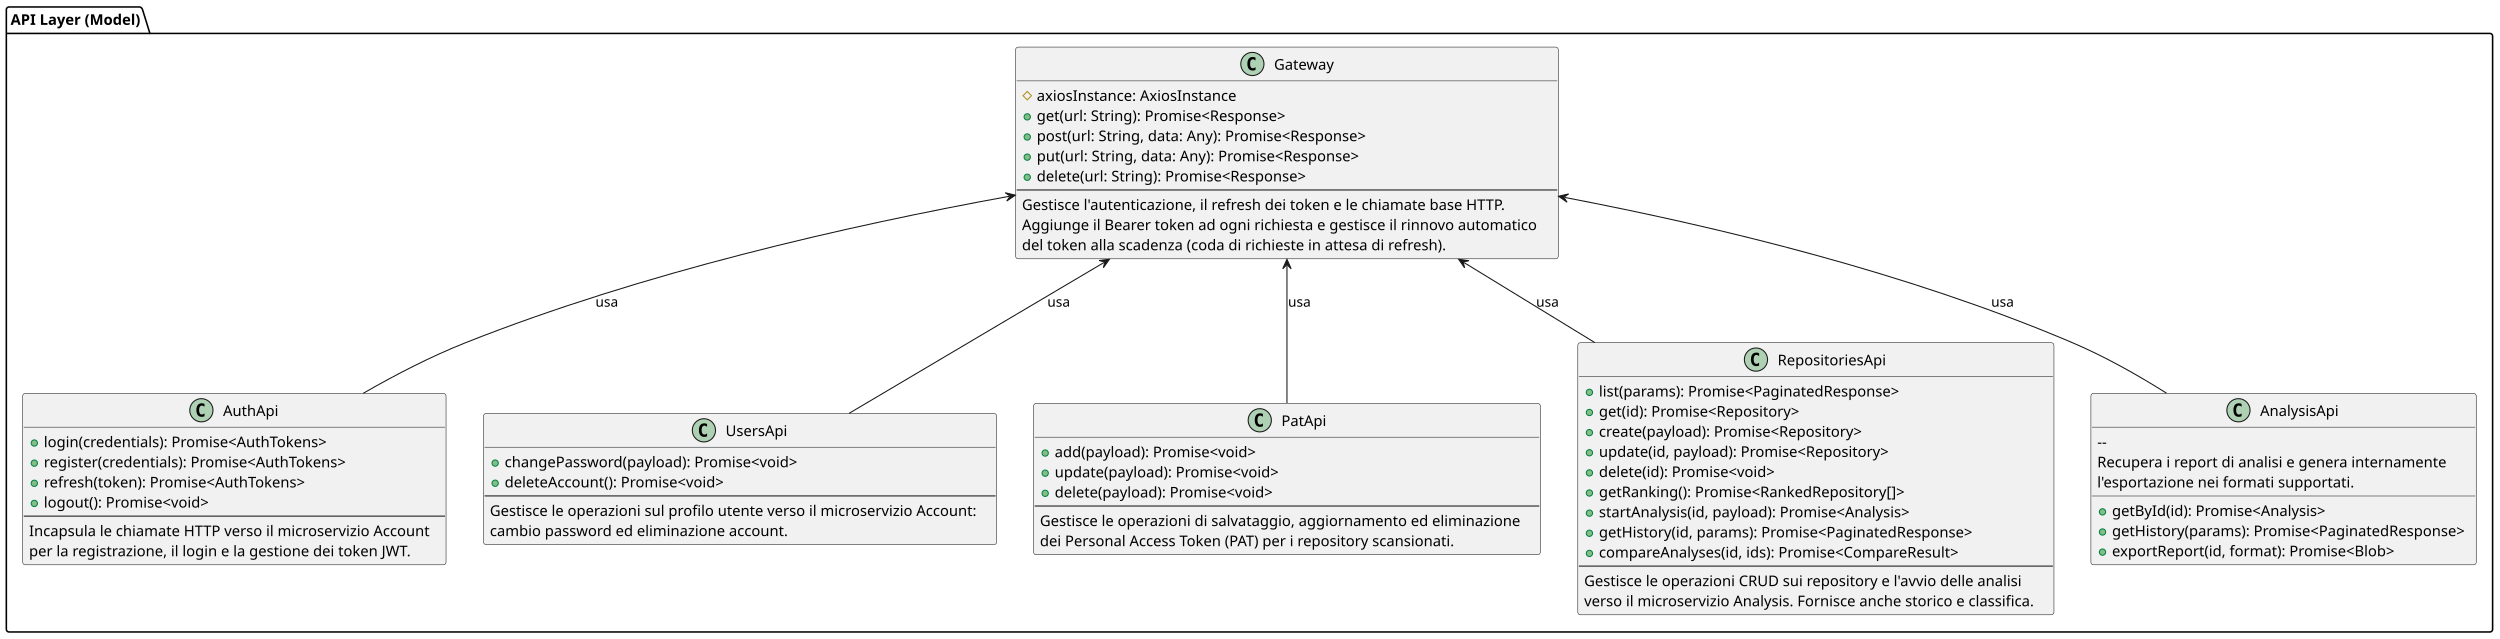
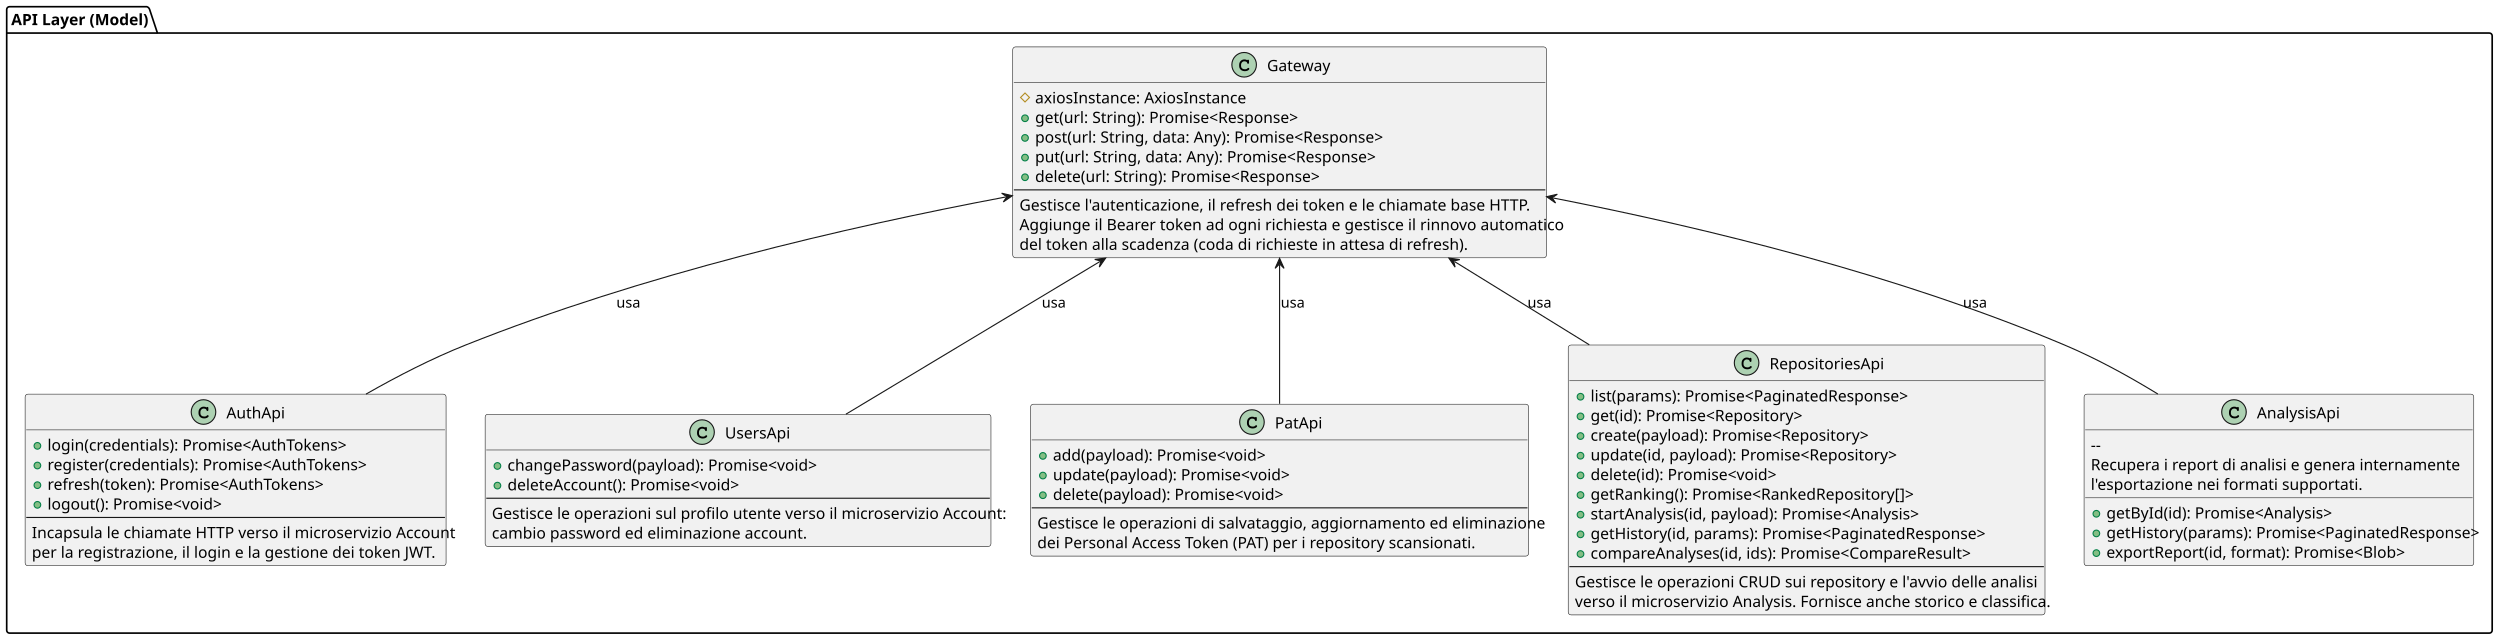
- <svg xmlns="http://www.w3.org/2000/svg" contentStyleType="text/css" height="605px" preserveAspectRatio="none" style="width:2368px;height:605px;background:#FFFFFF;" version="1.1" viewBox="0 0 2368 605" width="2368px" zoomAndPan="magnify">
+ <svg xmlns="http://www.w3.org/2000/svg" contentStyleType="text/css" height="574px" preserveAspectRatio="none" style="width:2239px;height:574px;background:#FFFFFF;" version="1.1" viewBox="0 0 2239 574" width="2239px" zoomAndPan="magnify">
  <defs />
  <g>
    <g id="cluster_API Layer (Model)">
-       <path d="M8.5,6.602 L132.5,6.602 A3.75,3.75 0 0 1 135,9.102 L142,31.67 L2358.5,31.67 A2.5,2.5 0 0 1 2361,34.17 L2361,596.102 A2.5,2.5 0 0 1 2358.5,598.602 L8.5,598.602 A2.5,2.5 0 0 1 6,596.102 L6,9.102 A2.5,2.5 0 0 1 8.5,6.602 " fill="none" style="stroke:#000000;stroke-width:1.5;" />
-       <line style="stroke:#000000;stroke-width:1.5;" x1="6" x2="142" y1="31.67" y2="31.67" />
-       <text fill="#000000" font-family="sans-serif" font-size="14" font-weight="bold" lengthAdjust="spacing" textLength="123" x="10" y="23.568">API Layer (Model)</text>
+       <path d="M8.5,6 L131.5,6 A3.75,3.75 0 0 1 134,8.5 L141,29.609 L2229.5,29.609 A2.5,2.5 0 0 1 2232,32.109 L2232,564.5 A2.5,2.5 0 0 1 2229.5,567 L8.5,567 A2.5,2.5 0 0 1 6,564.5 L6,8.5 A2.5,2.5 0 0 1 8.5,6 " fill="none" style="stroke:#000000;stroke-width:1.5;" />
+       <line style="stroke:#000000;stroke-width:1.5;" x1="6" x2="141" y1="29.609" y2="29.609" />
+       <text fill="#000000" font-family="sans-serif" font-size="14" font-weight="bold" lengthAdjust="spacing" textLength="122" x="10" y="22.533">API Layer (Model)</text>
    </g>
    <g id="elem_Gateway">
-       <rect codeLine="2" fill="#F1F1F1" height="200.543" id="Gateway" rx="2.5" ry="2.5" style="stroke:#181818;stroke-width:0.5;" width="514" x="962" y="44.602" />
-       <ellipse cx="1186.25" cy="60.602" fill="#ADD1B2" rx="11" ry="11" style="stroke:#181818;stroke-width:1.0;" />
-       <path d="M1189.219,66.243 Q1188.641,66.54 1188,66.68 Q1187.359,66.836 1186.656,66.836 Q1184.156,66.836 1182.828,65.196 Q1181.516,63.539 1181.516,60.414 Q1181.516,57.289 1182.828,55.633 Q1184.156,53.977 1186.656,53.977 Q1187.359,53.977 1188,54.133 Q1188.656,54.289 1189.219,54.586 L1189.219,57.305 Q1188.594,56.727 1188,56.461 Q1187.406,56.18 1186.781,56.18 Q1185.438,56.18 1184.75,57.258 Q1184.062,58.321 1184.062,60.414 Q1184.062,62.508 1184.75,63.586 Q1185.438,64.649 1186.781,64.649 Q1187.406,64.649 1188,64.383 Q1188.594,64.102 1189.219,63.524 L1189.219,66.243 Z " fill="#000000" />
-       <text fill="#000000" font-family="sans-serif" font-size="14" lengthAdjust="spacing" textLength="57" x="1206.75" y="66.034">Gateway</text>
-       <line style="stroke:#181818;stroke-width:0.5;" x1="963" x2="1475" y1="76.602" y2="76.602" />
-       <polygon fill="none" points="973,86.636,977,90.636,973,94.636,969,90.636" style="stroke:#B38D22;stroke-width:1.0;" />
-       <text fill="#000000" font-family="sans-serif" font-size="14" lengthAdjust="spacing" textLength="193" x="982" y="95.568">axiosInstance: AxiosInstance</text>
-       <ellipse cx="973" cy="110.704" fill="#84BE84" rx="3" ry="3" style="stroke:#038048;stroke-width:1.0;" />
-       <text fill="#000000" font-family="sans-serif" font-size="14" lengthAdjust="spacing" textLength="241" x="982" y="114.636">get(url: String): Promise&lt;Response&gt;</text>
-       <ellipse cx="973" cy="129.772" fill="#84BE84" rx="3" ry="3" style="stroke:#038048;stroke-width:1.0;" />
-       <text fill="#000000" font-family="sans-serif" font-size="14" lengthAdjust="spacing" textLength="319" x="982" y="133.704">post(url: String, data: Any): Promise&lt;Response&gt;</text>
-       <ellipse cx="973" cy="148.84" fill="#84BE84" rx="3" ry="3" style="stroke:#038048;stroke-width:1.0;" />
-       <text fill="#000000" font-family="sans-serif" font-size="14" lengthAdjust="spacing" textLength="313" x="982" y="152.772">put(url: String, data: Any): Promise&lt;Response&gt;</text>
-       <ellipse cx="973" cy="167.908" fill="#84BE84" rx="3" ry="3" style="stroke:#038048;stroke-width:1.0;" />
-       <text fill="#000000" font-family="sans-serif" font-size="14" lengthAdjust="spacing" textLength="261" x="982" y="171.84">delete(url: String): Promise&lt;Response&gt;</text>
-       <line style="stroke:#181818;stroke-width:1.0;" x1="963" x2="1475" y1="179.942" y2="179.942" />
-       <text fill="#000000" font-family="sans-serif" font-size="14" lengthAdjust="spacing" textLength="473" x="968" y="198.907">Gestisce l'autenticazione, il refresh dei token e le chiamate base HTTP.</text>
-       <text fill="#000000" font-family="sans-serif" font-size="14" lengthAdjust="spacing" textLength="502" x="968" y="217.975">Aggiunge il Bearer token ad ogni richiesta e gestisce il rinnovo automatico</text>
-       <text fill="#000000" font-family="sans-serif" font-size="14" lengthAdjust="spacing" textLength="416" x="968" y="237.043">del token alla scadenza (coda di richieste in attesa di refresh).</text>
+       <rect codeLine="2" fill="#F1F1F1" height="188.875" id="Gateway" rx="2.5" ry="2.5" style="stroke:#181818;stroke-width:0.5;" width="478" x="907" y="42" />
+       <ellipse cx="1114.25" cy="58" fill="#ADD1B2" rx="11" ry="11" style="stroke:#181818;stroke-width:1.0;" />
+       <path d="M1117.016,53.875 Q1117.172,53.656 1117.359,53.547 Q1117.547,53.438 1117.766,53.438 Q1118.141,53.438 1118.375,53.703 Q1118.609,53.953 1118.609,54.562 L1118.609,56.016 Q1118.609,56.625 1118.375,56.891 Q1118.141,57.156 1117.766,57.156 Q1117.422,57.156 1117.219,56.953 Q1117.016,56.766 1116.906,56.25 Q1116.859,55.891 1116.672,55.703 Q1116.344,55.328 1115.734,55.109 Q1115.125,54.891 1114.5,54.891 Q1113.734,54.891 1113.094,55.219 Q1112.469,55.547 1111.969,56.297 Q1111.484,57.047 1111.484,58.078 L1111.484,59.172 Q1111.484,60.406 1112.375,61.234 Q1113.266,62.047 1114.859,62.047 Q1115.797,62.047 1116.453,61.797 Q1116.844,61.641 1117.266,61.203 Q1117.531,60.938 1117.672,60.859 Q1117.828,60.781 1118.031,60.781 Q1118.359,60.781 1118.609,61.047 Q1118.875,61.297 1118.875,61.641 Q1118.875,61.984 1118.531,62.391 Q1118.031,62.969 1117.234,63.297 Q1116.156,63.75 1114.859,63.75 Q1113.344,63.75 1112.141,63.125 Q1111.156,62.625 1110.469,61.562 Q1109.781,60.484 1109.781,59.203 L1109.781,58.047 Q1109.781,56.719 1110.391,55.578 Q1111.016,54.422 1112.109,53.812 Q1113.203,53.188 1114.438,53.188 Q1115.172,53.188 1115.812,53.359 Q1116.469,53.516 1117.016,53.875 Z " fill="#000000" />
+       <text fill="#000000" font-family="sans-serif" font-size="14" lengthAdjust="spacing" textLength="55" x="1134.75" y="63.728">Gateway</text>
+       <line style="stroke:#181818;stroke-width:0.5;" x1="908" x2="1384" y1="74" y2="74" />
+       <polygon fill="none" points="918,83.305,922,87.305,918,91.305,914,87.305" style="stroke:#B38D22;stroke-width:1.0;" />
+       <text fill="#000000" font-family="sans-serif" font-size="14" lengthAdjust="spacing" textLength="179" x="927" y="92.533">axiosInstance: AxiosInstance</text>
+       <ellipse cx="918" cy="105.914" fill="#84BE84" rx="3" ry="3" style="stroke:#038048;stroke-width:1.0;" />
+       <text fill="#000000" font-family="sans-serif" font-size="14" lengthAdjust="spacing" textLength="230" x="927" y="110.143">get(url: String): Promise&lt;Response&gt;</text>
+       <ellipse cx="918" cy="123.523" fill="#84BE84" rx="3" ry="3" style="stroke:#038048;stroke-width:1.0;" />
+       <text fill="#000000" font-family="sans-serif" font-size="14" lengthAdjust="spacing" textLength="305" x="927" y="127.752">post(url: String, data: Any): Promise&lt;Response&gt;</text>
+       <ellipse cx="918" cy="141.133" fill="#84BE84" rx="3" ry="3" style="stroke:#038048;stroke-width:1.0;" />
+       <text fill="#000000" font-family="sans-serif" font-size="14" lengthAdjust="spacing" textLength="298" x="927" y="145.361">put(url: String, data: Any): Promise&lt;Response&gt;</text>
+       <ellipse cx="918" cy="158.742" fill="#84BE84" rx="3" ry="3" style="stroke:#038048;stroke-width:1.0;" />
+       <text fill="#000000" font-family="sans-serif" font-size="14" lengthAdjust="spacing" textLength="249" x="927" y="162.971">delete(url: String): Promise&lt;Response&gt;</text>
+       <line style="stroke:#181818;stroke-width:1.0;" x1="908" x2="1384" y1="170.047" y2="170.047" />
+       <text fill="#000000" font-family="sans-serif" font-size="14" lengthAdjust="spacing" textLength="448" x="913" y="188.58">Gestisce l'autenticazione, il refresh dei token e le chiamate base HTTP.</text>
+       <text fill="#000000" font-family="sans-serif" font-size="14" lengthAdjust="spacing" textLength="466" x="913" y="206.19">Aggiunge il Bearer token ad ogni richiesta e gestisce il rinnovo automatico</text>
+       <text fill="#000000" font-family="sans-serif" font-size="14" lengthAdjust="spacing" textLength="391" x="913" y="223.799">del token alla scadenza (coda di richieste in attesa di refresh).</text>
    </g>
    <g id="elem_AuthApi">
-       <rect codeLine="12" fill="#F1F1F1" height="162.407" id="AuthApi" rx="2.5" ry="2.5" style="stroke:#181818;stroke-width:0.5;" width="401" x="21.5" y="372.602" />
-       <ellipse cx="190.75" cy="388.602" fill="#ADD1B2" rx="11" ry="11" style="stroke:#181818;stroke-width:1.0;" />
-       <path d="M193.719,394.243 Q193.141,394.539 192.5,394.68 Q191.859,394.836 191.156,394.836 Q188.656,394.836 187.328,393.196 Q186.016,391.539 186.016,388.414 Q186.016,385.289 187.328,383.633 Q188.656,381.977 191.156,381.977 Q191.859,381.977 192.5,382.133 Q193.156,382.289 193.719,382.586 L193.719,385.305 Q193.094,384.727 192.5,384.461 Q191.906,384.18 191.281,384.18 Q189.938,384.18 189.25,385.258 Q188.562,386.321 188.562,388.414 Q188.562,390.508 189.25,391.586 Q189.938,392.649 191.281,392.649 Q191.906,392.649 192.5,392.383 Q193.094,392.102 193.719,391.524 L193.719,394.243 Z " fill="#000000" />
-       <text fill="#000000" font-family="sans-serif" font-size="14" lengthAdjust="spacing" textLength="54" x="211.25" y="394.034">AuthApi</text>
-       <line style="stroke:#181818;stroke-width:0.5;" x1="22.5" x2="421.5" y1="404.602" y2="404.602" />
-       <ellipse cx="32.5" cy="419.636" fill="#84BE84" rx="3" ry="3" style="stroke:#038048;stroke-width:1.0;" />
-       <text fill="#000000" font-family="sans-serif" font-size="14" lengthAdjust="spacing" textLength="274" x="41.5" y="423.568">login(credentials): Promise&lt;AuthTokens&gt;</text>
-       <ellipse cx="32.5" cy="438.704" fill="#84BE84" rx="3" ry="3" style="stroke:#038048;stroke-width:1.0;" />
-       <text fill="#000000" font-family="sans-serif" font-size="14" lengthAdjust="spacing" textLength="293" x="41.5" y="442.636">register(credentials): Promise&lt;AuthTokens&gt;</text>
-       <ellipse cx="32.5" cy="457.772" fill="#84BE84" rx="3" ry="3" style="stroke:#038048;stroke-width:1.0;" />
-       <text fill="#000000" font-family="sans-serif" font-size="14" lengthAdjust="spacing" textLength="251" x="41.5" y="461.704">refresh(token): Promise&lt;AuthTokens&gt;</text>
-       <ellipse cx="32.5" cy="476.84" fill="#84BE84" rx="3" ry="3" style="stroke:#038048;stroke-width:1.0;" />
-       <text fill="#000000" font-family="sans-serif" font-size="14" lengthAdjust="spacing" textLength="157" x="41.5" y="480.772">logout(): Promise&lt;void&gt;</text>
-       <line style="stroke:#181818;stroke-width:1.0;" x1="22.5" x2="421.5" y1="488.874" y2="488.874" />
-       <text fill="#000000" font-family="sans-serif" font-size="14" lengthAdjust="spacing" textLength="389" x="27.5" y="507.84">Incapsula le chiamate HTTP verso il microservizio Account</text>
-       <text fill="#000000" font-family="sans-serif" font-size="14" lengthAdjust="spacing" textLength="375" x="27.5" y="526.908">per la registrazione, il login e la gestione dei token JWT.</text>
+       <rect codeLine="12" fill="#F1F1F1" height="153.656" id="AuthApi" rx="2.5" ry="2.5" style="stroke:#181818;stroke-width:0.5;" width="377" x="22.5" y="353" />
+       <ellipse cx="182.25" cy="369" fill="#ADD1B2" rx="11" ry="11" style="stroke:#181818;stroke-width:1.0;" />
+       <path d="M185.016,364.875 Q185.172,364.656 185.359,364.547 Q185.547,364.438 185.766,364.438 Q186.141,364.438 186.375,364.703 Q186.609,364.953 186.609,365.562 L186.609,367.016 Q186.609,367.625 186.375,367.891 Q186.141,368.156 185.766,368.156 Q185.422,368.156 185.219,367.953 Q185.016,367.766 184.906,367.25 Q184.859,366.891 184.672,366.703 Q184.344,366.328 183.734,366.109 Q183.125,365.891 182.5,365.891 Q181.734,365.891 181.094,366.219 Q180.469,366.547 179.969,367.297 Q179.484,368.047 179.484,369.078 L179.484,370.172 Q179.484,371.406 180.375,372.234 Q181.266,373.047 182.859,373.047 Q183.797,373.047 184.453,372.797 Q184.844,372.641 185.266,372.203 Q185.531,371.938 185.672,371.859 Q185.828,371.781 186.031,371.781 Q186.359,371.781 186.609,372.047 Q186.875,372.297 186.875,372.641 Q186.875,372.984 186.531,373.391 Q186.031,373.969 185.234,374.297 Q184.156,374.75 182.859,374.75 Q181.344,374.75 180.141,374.125 Q179.156,373.625 178.469,372.562 Q177.781,371.484 177.781,370.203 L177.781,369.047 Q177.781,367.719 178.391,366.578 Q179.016,365.422 180.109,364.812 Q181.203,364.188 182.438,364.188 Q183.172,364.188 183.812,364.359 Q184.469,364.516 185.016,364.875 Z " fill="#000000" />
+       <text fill="#000000" font-family="sans-serif" font-size="14" lengthAdjust="spacing" textLength="49" x="202.75" y="374.728">AuthApi</text>
+       <line style="stroke:#181818;stroke-width:0.5;" x1="23.5" x2="398.5" y1="385" y2="385" />
+       <ellipse cx="33.5" cy="399.305" fill="#84BE84" rx="3" ry="3" style="stroke:#038048;stroke-width:1.0;" />
+       <text fill="#000000" font-family="sans-serif" font-size="14" lengthAdjust="spacing" textLength="260" x="42.5" y="403.533">login(credentials): Promise&lt;AuthTokens&gt;</text>
+       <ellipse cx="33.5" cy="416.914" fill="#84BE84" rx="3" ry="3" style="stroke:#038048;stroke-width:1.0;" />
+       <text fill="#000000" font-family="sans-serif" font-size="14" lengthAdjust="spacing" textLength="278" x="42.5" y="421.143">register(credentials): Promise&lt;AuthTokens&gt;</text>
+       <ellipse cx="33.5" cy="434.523" fill="#84BE84" rx="3" ry="3" style="stroke:#038048;stroke-width:1.0;" />
+       <text fill="#000000" font-family="sans-serif" font-size="14" lengthAdjust="spacing" textLength="241" x="42.5" y="438.752">refresh(token): Promise&lt;AuthTokens&gt;</text>
+       <ellipse cx="33.5" cy="452.133" fill="#84BE84" rx="3" ry="3" style="stroke:#038048;stroke-width:1.0;" />
+       <text fill="#000000" font-family="sans-serif" font-size="14" lengthAdjust="spacing" textLength="150" x="42.5" y="456.361">logout(): Promise&lt;void&gt;</text>
+       <line style="stroke:#181818;stroke-width:1.0;" x1="23.5" x2="398.5" y1="463.438" y2="463.438" />
+       <text fill="#000000" font-family="sans-serif" font-size="14" lengthAdjust="spacing" textLength="365" x="28.5" y="481.971">Incapsula le chiamate HTTP verso il microservizio Account</text>
+       <text fill="#000000" font-family="sans-serif" font-size="14" lengthAdjust="spacing" textLength="352" x="28.5" y="499.58">per la registrazione, il login e la gestione dei token JWT.</text>
    </g>
    <g id="elem_UsersApi">
-       <rect codeLine="21" fill="#F1F1F1" height="124.272" id="UsersApi" rx="2.5" ry="2.5" style="stroke:#181818;stroke-width:0.5;" width="486" x="458" y="391.602" />
-       <ellipse cx="666.75" cy="407.602" fill="#ADD1B2" rx="11" ry="11" style="stroke:#181818;stroke-width:1.0;" />
-       <path d="M669.719,413.243 Q669.141,413.539 668.5,413.68 Q667.859,413.836 667.156,413.836 Q664.656,413.836 663.328,412.196 Q662.016,410.539 662.016,407.414 Q662.016,404.289 663.328,402.633 Q664.656,400.977 667.156,400.977 Q667.859,400.977 668.5,401.133 Q669.156,401.289 669.719,401.586 L669.719,404.305 Q669.094,403.727 668.5,403.461 Q667.906,403.18 667.281,403.18 Q665.938,403.18 665.25,404.258 Q664.562,405.321 664.562,407.414 Q664.562,409.508 665.25,410.586 Q665.938,411.649 667.281,411.649 Q667.906,411.649 668.5,411.383 Q669.094,411.102 669.719,410.524 L669.719,413.243 Z " fill="#000000" />
-       <text fill="#000000" font-family="sans-serif" font-size="14" lengthAdjust="spacing" textLength="60" x="687.25" y="413.034">UsersApi</text>
-       <line style="stroke:#181818;stroke-width:0.5;" x1="459" x2="943" y1="423.602" y2="423.602" />
-       <ellipse cx="469" cy="438.636" fill="#84BE84" rx="3" ry="3" style="stroke:#038048;stroke-width:1.0;" />
-       <text fill="#000000" font-family="sans-serif" font-size="14" lengthAdjust="spacing" textLength="281" x="478" y="442.568">changePassword(payload): Promise&lt;void&gt;</text>
-       <ellipse cx="469" cy="457.704" fill="#84BE84" rx="3" ry="3" style="stroke:#038048;stroke-width:1.0;" />
-       <text fill="#000000" font-family="sans-serif" font-size="14" lengthAdjust="spacing" textLength="210" x="478" y="461.636">deleteAccount(): Promise&lt;void&gt;</text>
-       <line style="stroke:#181818;stroke-width:1.0;" x1="459" x2="943" y1="469.738" y2="469.738" />
-       <text fill="#000000" font-family="sans-serif" font-size="14" lengthAdjust="spacing" textLength="474" x="464" y="488.704">Gestisce le operazioni sul profilo utente verso il microservizio Account:</text>
-       <text fill="#000000" font-family="sans-serif" font-size="14" lengthAdjust="spacing" textLength="290" x="464" y="507.772">cambio password ed eliminazione account.</text>
+       <rect codeLine="21" fill="#F1F1F1" height="118.438" id="UsersApi" rx="2.5" ry="2.5" style="stroke:#181818;stroke-width:0.5;" width="453" x="434.5" y="371" />
+       <ellipse cx="628.75" cy="387" fill="#ADD1B2" rx="11" ry="11" style="stroke:#181818;stroke-width:1.0;" />
+       <path d="M631.516,382.875 Q631.672,382.656 631.859,382.547 Q632.047,382.438 632.266,382.438 Q632.641,382.438 632.875,382.703 Q633.109,382.953 633.109,383.562 L633.109,385.016 Q633.109,385.625 632.875,385.891 Q632.641,386.156 632.266,386.156 Q631.922,386.156 631.719,385.953 Q631.516,385.766 631.406,385.25 Q631.359,384.891 631.172,384.703 Q630.844,384.328 630.234,384.109 Q629.625,383.891 629,383.891 Q628.234,383.891 627.594,384.219 Q626.969,384.547 626.469,385.297 Q625.984,386.047 625.984,387.078 L625.984,388.172 Q625.984,389.406 626.875,390.234 Q627.766,391.047 629.359,391.047 Q630.297,391.047 630.953,390.797 Q631.344,390.641 631.766,390.203 Q632.031,389.938 632.172,389.859 Q632.328,389.781 632.531,389.781 Q632.859,389.781 633.109,390.047 Q633.375,390.297 633.375,390.641 Q633.375,390.984 633.031,391.391 Q632.531,391.969 631.734,392.297 Q630.656,392.75 629.359,392.75 Q627.844,392.75 626.641,392.125 Q625.656,391.625 624.969,390.562 Q624.281,389.484 624.281,388.203 L624.281,387.047 Q624.281,385.719 624.891,384.578 Q625.516,383.422 626.609,382.812 Q627.703,382.188 628.938,382.188 Q629.672,382.188 630.312,382.359 Q630.969,382.516 631.516,382.875 Z " fill="#000000" />
+       <text fill="#000000" font-family="sans-serif" font-size="14" lengthAdjust="spacing" textLength="56" x="649.25" y="392.728">UsersApi</text>
+       <line style="stroke:#181818;stroke-width:0.5;" x1="435.5" x2="886.5" y1="403" y2="403" />
+       <ellipse cx="445.5" cy="417.305" fill="#84BE84" rx="3" ry="3" style="stroke:#038048;stroke-width:1.0;" />
+       <text fill="#000000" font-family="sans-serif" font-size="14" lengthAdjust="spacing" textLength="269" x="454.5" y="421.533">changePassword(payload): Promise&lt;void&gt;</text>
+       <ellipse cx="445.5" cy="434.914" fill="#84BE84" rx="3" ry="3" style="stroke:#038048;stroke-width:1.0;" />
+       <text fill="#000000" font-family="sans-serif" font-size="14" lengthAdjust="spacing" textLength="201" x="454.5" y="439.143">deleteAccount(): Promise&lt;void&gt;</text>
+       <line style="stroke:#181818;stroke-width:1.0;" x1="435.5" x2="886.5" y1="446.219" y2="446.219" />
+       <text fill="#000000" font-family="sans-serif" font-size="14" lengthAdjust="spacing" textLength="441" x="440.5" y="464.752">Gestisce le operazioni sul profilo utente verso il microservizio Account:</text>
+       <text fill="#000000" font-family="sans-serif" font-size="14" lengthAdjust="spacing" textLength="268" x="440.5" y="482.361">cambio password ed eliminazione account.</text>
    </g>
    <g id="elem_PatApi">
-       <rect codeLine="28" fill="#F1F1F1" height="143.34" id="PatApi" rx="2.5" ry="2.5" style="stroke:#181818;stroke-width:0.5;" width="480" x="979" y="382.102" />
-       <ellipse cx="1193.25" cy="398.102" fill="#ADD1B2" rx="11" ry="11" style="stroke:#181818;stroke-width:1.0;" />
-       <path d="M1196.219,403.743 Q1195.641,404.039 1195,404.18 Q1194.359,404.336 1193.656,404.336 Q1191.156,404.336 1189.828,402.696 Q1188.516,401.039 1188.516,397.914 Q1188.516,394.789 1189.828,393.133 Q1191.156,391.477 1193.656,391.477 Q1194.359,391.477 1195,391.633 Q1195.656,391.789 1196.219,392.086 L1196.219,394.805 Q1195.594,394.227 1195,393.961 Q1194.406,393.68 1193.781,393.68 Q1192.438,393.68 1191.75,394.758 Q1191.062,395.821 1191.062,397.914 Q1191.062,400.008 1191.75,401.086 Q1192.438,402.149 1193.781,402.149 Q1194.406,402.149 1195,401.883 Q1195.594,401.602 1196.219,401.024 L1196.219,403.743 Z " fill="#000000" />
-       <text fill="#000000" font-family="sans-serif" font-size="14" lengthAdjust="spacing" textLength="43" x="1213.75" y="403.534">PatApi</text>
-       <line style="stroke:#181818;stroke-width:0.5;" x1="980" x2="1458" y1="414.102" y2="414.102" />
-       <ellipse cx="990" cy="429.136" fill="#84BE84" rx="3" ry="3" style="stroke:#038048;stroke-width:1.0;" />
-       <text fill="#000000" font-family="sans-serif" font-size="14" lengthAdjust="spacing" textLength="193" x="999" y="433.068">add(payload): Promise&lt;void&gt;</text>
-       <ellipse cx="990" cy="448.204" fill="#84BE84" rx="3" ry="3" style="stroke:#038048;stroke-width:1.0;" />
-       <text fill="#000000" font-family="sans-serif" font-size="14" lengthAdjust="spacing" textLength="215" x="999" y="452.136">update(payload): Promise&lt;void&gt;</text>
-       <ellipse cx="990" cy="467.272" fill="#84BE84" rx="3" ry="3" style="stroke:#038048;stroke-width:1.0;" />
-       <text fill="#000000" font-family="sans-serif" font-size="14" lengthAdjust="spacing" textLength="209" x="999" y="471.204">delete(payload): Promise&lt;void&gt;</text>
-       <line style="stroke:#181818;stroke-width:1.0;" x1="980" x2="1458" y1="479.306" y2="479.306" />
-       <text fill="#000000" font-family="sans-serif" font-size="14" lengthAdjust="spacing" textLength="468" x="985" y="498.272">Gestisce le operazioni di salvataggio, aggiornamento ed eliminazione</text>
-       <text fill="#000000" font-family="sans-serif" font-size="14" lengthAdjust="spacing" textLength="404" x="985" y="517.34">dei Personal Access Token (PAT) per i repository scansionati.</text>
+       <rect codeLine="28" fill="#F1F1F1" height="136.047" id="PatApi" rx="2.5" ry="2.5" style="stroke:#181818;stroke-width:0.5;" width="446" x="923" y="362" />
+       <ellipse cx="1121.25" cy="378" fill="#ADD1B2" rx="11" ry="11" style="stroke:#181818;stroke-width:1.0;" />
+       <path d="M1124.016,373.875 Q1124.172,373.656 1124.359,373.547 Q1124.547,373.438 1124.766,373.438 Q1125.141,373.438 1125.375,373.703 Q1125.609,373.953 1125.609,374.562 L1125.609,376.016 Q1125.609,376.625 1125.375,376.891 Q1125.141,377.156 1124.766,377.156 Q1124.422,377.156 1124.219,376.953 Q1124.016,376.766 1123.906,376.25 Q1123.859,375.891 1123.672,375.703 Q1123.344,375.328 1122.734,375.109 Q1122.125,374.891 1121.5,374.891 Q1120.734,374.891 1120.094,375.219 Q1119.469,375.547 1118.969,376.297 Q1118.484,377.047 1118.484,378.078 L1118.484,379.172 Q1118.484,380.406 1119.375,381.234 Q1120.266,382.047 1121.859,382.047 Q1122.797,382.047 1123.453,381.797 Q1123.844,381.641 1124.266,381.203 Q1124.531,380.938 1124.672,380.859 Q1124.828,380.781 1125.031,380.781 Q1125.359,380.781 1125.609,381.047 Q1125.875,381.297 1125.875,381.641 Q1125.875,381.984 1125.531,382.391 Q1125.031,382.969 1124.234,383.297 Q1123.156,383.75 1121.859,383.75 Q1120.344,383.75 1119.141,383.125 Q1118.156,382.625 1117.469,381.562 Q1116.781,380.484 1116.781,379.203 L1116.781,378.047 Q1116.781,376.719 1117.391,375.578 Q1118.016,374.422 1119.109,373.812 Q1120.203,373.188 1121.438,373.188 Q1122.172,373.188 1122.812,373.359 Q1123.469,373.516 1124.016,373.875 Z " fill="#000000" />
+       <text fill="#000000" font-family="sans-serif" font-size="14" lengthAdjust="spacing" textLength="41" x="1141.75" y="383.728">PatApi</text>
+       <line style="stroke:#181818;stroke-width:0.5;" x1="924" x2="1368" y1="394" y2="394" />
+       <ellipse cx="934" cy="408.305" fill="#84BE84" rx="3" ry="3" style="stroke:#038048;stroke-width:1.0;" />
+       <text fill="#000000" font-family="sans-serif" font-size="14" lengthAdjust="spacing" textLength="185" x="943" y="412.533">add(payload): Promise&lt;void&gt;</text>
+       <ellipse cx="934" cy="425.914" fill="#84BE84" rx="3" ry="3" style="stroke:#038048;stroke-width:1.0;" />
+       <text fill="#000000" font-family="sans-serif" font-size="14" lengthAdjust="spacing" textLength="205" x="943" y="430.143">update(payload): Promise&lt;void&gt;</text>
+       <ellipse cx="934" cy="443.523" fill="#84BE84" rx="3" ry="3" style="stroke:#038048;stroke-width:1.0;" />
+       <text fill="#000000" font-family="sans-serif" font-size="14" lengthAdjust="spacing" textLength="200" x="943" y="447.752">delete(payload): Promise&lt;void&gt;</text>
+       <line style="stroke:#181818;stroke-width:1.0;" x1="924" x2="1368" y1="454.828" y2="454.828" />
+       <text fill="#000000" font-family="sans-serif" font-size="14" lengthAdjust="spacing" textLength="434" x="929" y="473.361">Gestisce le operazioni di salvataggio, aggiornamento ed eliminazione</text>
+       <text fill="#000000" font-family="sans-serif" font-size="14" lengthAdjust="spacing" textLength="391" x="929" y="490.971">dei Personal Access Token (PAT) per i repository scansionati.</text>
    </g>
    <g id="elem_RepositoriesApi">
-       <rect codeLine="36" fill="#F1F1F1" height="257.747" id="RepositoriesApi" rx="2.5" ry="2.5" style="stroke:#181818;stroke-width:0.5;" width="451" x="1494.5" y="324.602" />
-       <ellipse cx="1663.25" cy="340.602" fill="#ADD1B2" rx="11" ry="11" style="stroke:#181818;stroke-width:1.0;" />
-       <path d="M1666.219,346.243 Q1665.641,346.539 1665,346.68 Q1664.359,346.836 1663.656,346.836 Q1661.156,346.836 1659.828,345.196 Q1658.516,343.539 1658.516,340.414 Q1658.516,337.289 1659.828,335.633 Q1661.156,333.977 1663.656,333.977 Q1664.359,333.977 1665,334.133 Q1665.656,334.289 1666.219,334.586 L1666.219,337.305 Q1665.594,336.727 1665,336.461 Q1664.406,336.18 1663.781,336.18 Q1662.438,336.18 1661.75,337.258 Q1661.062,338.321 1661.062,340.414 Q1661.062,342.508 1661.75,343.586 Q1662.438,344.649 1663.781,344.649 Q1664.406,344.649 1665,344.383 Q1665.594,344.102 1666.219,343.524 L1666.219,346.243 Z " fill="#000000" />
-       <text fill="#000000" font-family="sans-serif" font-size="14" lengthAdjust="spacing" textLength="105" x="1683.75" y="346.034">RepositoriesApi</text>
-       <line style="stroke:#181818;stroke-width:0.5;" x1="1495.5" x2="1944.5" y1="356.602" y2="356.602" />
-       <ellipse cx="1505.5" cy="371.636" fill="#84BE84" rx="3" ry="3" style="stroke:#038048;stroke-width:1.0;" />
-       <text fill="#000000" font-family="sans-serif" font-size="14" lengthAdjust="spacing" textLength="290" x="1514.5" y="375.568">list(params): Promise&lt;PaginatedResponse&gt;</text>
-       <ellipse cx="1505.5" cy="390.704" fill="#84BE84" rx="3" ry="3" style="stroke:#038048;stroke-width:1.0;" />
-       <text fill="#000000" font-family="sans-serif" font-size="14" lengthAdjust="spacing" textLength="192" x="1514.5" y="394.636">get(id): Promise&lt;Repository&gt;</text>
-       <ellipse cx="1505.5" cy="409.772" fill="#84BE84" rx="3" ry="3" style="stroke:#038048;stroke-width:1.0;" />
-       <text fill="#000000" font-family="sans-serif" font-size="14" lengthAdjust="spacing" textLength="252" x="1514.5" y="413.704">create(payload): Promise&lt;Repository&gt;</text>
-       <ellipse cx="1505.5" cy="428.84" fill="#84BE84" rx="3" ry="3" style="stroke:#038048;stroke-width:1.0;" />
-       <text fill="#000000" font-family="sans-serif" font-size="14" lengthAdjust="spacing" textLength="279" x="1514.5" y="432.772">update(id, payload): Promise&lt;Repository&gt;</text>
-       <ellipse cx="1505.5" cy="447.908" fill="#84BE84" rx="3" ry="3" style="stroke:#038048;stroke-width:1.0;" />
-       <text fill="#000000" font-family="sans-serif" font-size="14" lengthAdjust="spacing" textLength="169" x="1514.5" y="451.84">delete(id): Promise&lt;void&gt;</text>
-       <ellipse cx="1505.5" cy="466.976" fill="#84BE84" rx="3" ry="3" style="stroke:#038048;stroke-width:1.0;" />
-       <text fill="#000000" font-family="sans-serif" font-size="14" lengthAdjust="spacing" textLength="294" x="1514.5" y="470.908">getRanking(): Promise&lt;RankedRepository[]&gt;</text>
-       <ellipse cx="1505.5" cy="486.043" fill="#84BE84" rx="3" ry="3" style="stroke:#038048;stroke-width:1.0;" />
-       <text fill="#000000" font-family="sans-serif" font-size="14" lengthAdjust="spacing" textLength="301" x="1514.5" y="489.975">startAnalysis(id, payload): Promise&lt;Analysis&gt;</text>
-       <ellipse cx="1505.5" cy="505.111" fill="#84BE84" rx="3" ry="3" style="stroke:#038048;stroke-width:1.0;" />
-       <text fill="#000000" font-family="sans-serif" font-size="14" lengthAdjust="spacing" textLength="360" x="1514.5" y="509.043">getHistory(id, params): Promise&lt;PaginatedResponse&gt;</text>
-       <ellipse cx="1505.5" cy="524.179" fill="#84BE84" rx="3" ry="3" style="stroke:#038048;stroke-width:1.0;" />
-       <text fill="#000000" font-family="sans-serif" font-size="14" lengthAdjust="spacing" textLength="348" x="1514.5" y="528.111">compareAnalyses(id, ids): Promise&lt;CompareResult&gt;</text>
-       <line style="stroke:#181818;stroke-width:1.0;" x1="1495.5" x2="1944.5" y1="536.213" y2="536.213" />
-       <text fill="#000000" font-family="sans-serif" font-size="14" lengthAdjust="spacing" textLength="427" x="1500.5" y="555.179">Gestisce le operazioni CRUD sui repository e l'avvio delle analisi</text>
-       <text fill="#000000" font-family="sans-serif" font-size="14" lengthAdjust="spacing" textLength="439" x="1500.5" y="574.247">verso il microservizio Analysis. Fornisce anche storico e classifica.</text>
+       <rect codeLine="36" fill="#F1F1F1" height="241.703" id="RepositoriesApi" rx="2.5" ry="2.5" style="stroke:#181818;stroke-width:0.5;" width="427" x="1404.5" y="309" />
+       <ellipse cx="1564.25" cy="325" fill="#ADD1B2" rx="11" ry="11" style="stroke:#181818;stroke-width:1.0;" />
+       <path d="M1567.016,320.875 Q1567.172,320.656 1567.359,320.547 Q1567.547,320.438 1567.766,320.438 Q1568.141,320.438 1568.375,320.703 Q1568.609,320.953 1568.609,321.562 L1568.609,323.016 Q1568.609,323.625 1568.375,323.891 Q1568.141,324.156 1567.766,324.156 Q1567.422,324.156 1567.219,323.953 Q1567.016,323.766 1566.906,323.25 Q1566.859,322.891 1566.672,322.703 Q1566.344,322.328 1565.734,322.109 Q1565.125,321.891 1564.5,321.891 Q1563.734,321.891 1563.094,322.219 Q1562.469,322.547 1561.969,323.297 Q1561.484,324.047 1561.484,325.078 L1561.484,326.172 Q1561.484,327.406 1562.375,328.234 Q1563.266,329.047 1564.859,329.047 Q1565.797,329.047 1566.453,328.797 Q1566.844,328.641 1567.266,328.203 Q1567.531,327.938 1567.672,327.859 Q1567.828,327.781 1568.031,327.781 Q1568.359,327.781 1568.609,328.047 Q1568.875,328.297 1568.875,328.641 Q1568.875,328.984 1568.531,329.391 Q1568.031,329.969 1567.234,330.297 Q1566.156,330.75 1564.859,330.75 Q1563.344,330.75 1562.141,330.125 Q1561.156,329.625 1560.469,328.562 Q1559.781,327.484 1559.781,326.203 L1559.781,325.047 Q1559.781,323.719 1560.391,322.578 Q1561.016,321.422 1562.109,320.812 Q1563.203,320.188 1564.438,320.188 Q1565.172,320.188 1565.812,320.359 Q1566.469,320.516 1567.016,320.875 Z " fill="#000000" />
+       <text fill="#000000" font-family="sans-serif" font-size="14" lengthAdjust="spacing" textLength="99" x="1584.75" y="330.728">RepositoriesApi</text>
+       <line style="stroke:#181818;stroke-width:0.5;" x1="1405.5" x2="1830.5" y1="341" y2="341" />
+       <ellipse cx="1415.5" cy="355.305" fill="#84BE84" rx="3" ry="3" style="stroke:#038048;stroke-width:1.0;" />
+       <text fill="#000000" font-family="sans-serif" font-size="14" lengthAdjust="spacing" textLength="277" x="1424.5" y="359.533">list(params): Promise&lt;PaginatedResponse&gt;</text>
+       <ellipse cx="1415.5" cy="372.914" fill="#84BE84" rx="3" ry="3" style="stroke:#038048;stroke-width:1.0;" />
+       <text fill="#000000" font-family="sans-serif" font-size="14" lengthAdjust="spacing" textLength="184" x="1424.5" y="377.143">get(id): Promise&lt;Repository&gt;</text>
+       <ellipse cx="1415.5" cy="390.523" fill="#84BE84" rx="3" ry="3" style="stroke:#038048;stroke-width:1.0;" />
+       <text fill="#000000" font-family="sans-serif" font-size="14" lengthAdjust="spacing" textLength="243" x="1424.5" y="394.752">create(payload): Promise&lt;Repository&gt;</text>
+       <ellipse cx="1415.5" cy="408.133" fill="#84BE84" rx="3" ry="3" style="stroke:#038048;stroke-width:1.0;" />
+       <text fill="#000000" font-family="sans-serif" font-size="14" lengthAdjust="spacing" textLength="266" x="1424.5" y="412.361">update(id, payload): Promise&lt;Repository&gt;</text>
+       <ellipse cx="1415.5" cy="425.742" fill="#84BE84" rx="3" ry="3" style="stroke:#038048;stroke-width:1.0;" />
+       <text fill="#000000" font-family="sans-serif" font-size="14" lengthAdjust="spacing" textLength="161" x="1424.5" y="429.971">delete(id): Promise&lt;void&gt;</text>
+       <ellipse cx="1415.5" cy="443.352" fill="#84BE84" rx="3" ry="3" style="stroke:#038048;stroke-width:1.0;" />
+       <text fill="#000000" font-family="sans-serif" font-size="14" lengthAdjust="spacing" textLength="282" x="1424.5" y="447.58">getRanking(): Promise&lt;RankedRepository[]&gt;</text>
+       <ellipse cx="1415.5" cy="460.961" fill="#84BE84" rx="3" ry="3" style="stroke:#038048;stroke-width:1.0;" />
+       <text fill="#000000" font-family="sans-serif" font-size="14" lengthAdjust="spacing" textLength="286" x="1424.5" y="465.19">startAnalysis(id, payload): Promise&lt;Analysis&gt;</text>
+       <ellipse cx="1415.5" cy="478.57" fill="#84BE84" rx="3" ry="3" style="stroke:#038048;stroke-width:1.0;" />
+       <text fill="#000000" font-family="sans-serif" font-size="14" lengthAdjust="spacing" textLength="342" x="1424.5" y="482.799">getHistory(id, params): Promise&lt;PaginatedResponse&gt;</text>
+       <ellipse cx="1415.5" cy="496.18" fill="#84BE84" rx="3" ry="3" style="stroke:#038048;stroke-width:1.0;" />
+       <text fill="#000000" font-family="sans-serif" font-size="14" lengthAdjust="spacing" textLength="332" x="1424.5" y="500.408">compareAnalyses(id, ids): Promise&lt;CompareResult&gt;</text>
+       <line style="stroke:#181818;stroke-width:1.0;" x1="1405.5" x2="1830.5" y1="507.484" y2="507.484" />
+       <text fill="#000000" font-family="sans-serif" font-size="14" lengthAdjust="spacing" textLength="404" x="1410.5" y="526.018">Gestisce le operazioni CRUD sui repository e l'avvio delle analisi</text>
+       <text fill="#000000" font-family="sans-serif" font-size="14" lengthAdjust="spacing" textLength="415" x="1410.5" y="543.627">verso il microservizio Analysis. Fornisce anche storico e classifica.</text>
    </g>
    <g id="elem_AnalysisApi">
-       <rect codeLine="50" fill="#F1F1F1" height="162.407" id="AnalysisApi" rx="2.5" ry="2.5" style="stroke:#181818;stroke-width:0.5;" width="365" x="1980.5" y="372.602" />
-       <ellipse cx="2120.25" cy="388.602" fill="#ADD1B2" rx="11" ry="11" style="stroke:#181818;stroke-width:1.0;" />
-       <path d="M2123.219,394.243 Q2122.641,394.539 2122,394.68 Q2121.359,394.836 2120.656,394.836 Q2118.156,394.836 2116.828,393.196 Q2115.516,391.539 2115.516,388.414 Q2115.516,385.289 2116.828,383.633 Q2118.156,381.977 2120.656,381.977 Q2121.359,381.977 2122,382.133 Q2122.656,382.289 2123.219,382.586 L2123.219,385.305 Q2122.594,384.727 2122,384.461 Q2121.406,384.18 2120.781,384.18 Q2119.438,384.18 2118.75,385.258 Q2118.062,386.321 2118.062,388.414 Q2118.062,390.508 2118.75,391.586 Q2119.438,392.649 2120.781,392.649 Q2121.406,392.649 2122,392.383 Q2122.594,392.102 2123.219,391.524 L2123.219,394.243 Z " fill="#000000" />
-       <text fill="#000000" font-family="sans-serif" font-size="14" lengthAdjust="spacing" textLength="77" x="2140.75" y="394.034">AnalysisApi</text>
-       <line style="stroke:#181818;stroke-width:0.5;" x1="1981.5" x2="2344.5" y1="404.602" y2="404.602" />
-       <text fill="#000000" font-family="sans-serif" font-size="14" lengthAdjust="spacing" textLength="10" x="1986.5" y="423.568">--</text>
-       <text fill="#000000" font-family="sans-serif" font-size="14" lengthAdjust="spacing" textLength="343" x="1986.5" y="442.636">Recupera i report di analisi e genera internamente</text>
-       <text fill="#000000" font-family="sans-serif" font-size="14" lengthAdjust="spacing" textLength="250" x="1986.5" y="461.704">l'esportazione nei formati supportati.</text>
-       <line style="stroke:#181818;stroke-width:0.5;" x1="1981.5" x2="2344.5" y1="469.806" y2="469.806" />
-       <ellipse cx="1991.5" cy="484.84" fill="#84BE84" rx="3" ry="3" style="stroke:#038048;stroke-width:1.0;" />
-       <text fill="#000000" font-family="sans-serif" font-size="14" lengthAdjust="spacing" textLength="206" x="2000.5" y="488.772">getById(id): Promise&lt;Analysis&gt;</text>
-       <ellipse cx="1991.5" cy="503.908" fill="#84BE84" rx="3" ry="3" style="stroke:#038048;stroke-width:1.0;" />
-       <text fill="#000000" font-family="sans-serif" font-size="14" lengthAdjust="spacing" textLength="339" x="2000.5" y="507.84">getHistory(params): Promise&lt;PaginatedResponse&gt;</text>
-       <ellipse cx="1991.5" cy="522.976" fill="#84BE84" rx="3" ry="3" style="stroke:#038048;stroke-width:1.0;" />
-       <text fill="#000000" font-family="sans-serif" font-size="14" lengthAdjust="spacing" textLength="270" x="2000.5" y="526.908">exportReport(id, format): Promise&lt;Blob&gt;</text>
+       <rect codeLine="50" fill="#F1F1F1" height="153.656" id="AnalysisApi" rx="2.5" ry="2.5" style="stroke:#181818;stroke-width:0.5;" width="349" x="1866.5" y="353" />
+       <ellipse cx="2000.75" cy="369" fill="#ADD1B2" rx="11" ry="11" style="stroke:#181818;stroke-width:1.0;" />
+       <path d="M2003.516,364.875 Q2003.672,364.656 2003.859,364.547 Q2004.047,364.438 2004.266,364.438 Q2004.641,364.438 2004.875,364.703 Q2005.109,364.953 2005.109,365.562 L2005.109,367.016 Q2005.109,367.625 2004.875,367.891 Q2004.641,368.156 2004.266,368.156 Q2003.922,368.156 2003.719,367.953 Q2003.516,367.766 2003.406,367.25 Q2003.359,366.891 2003.172,366.703 Q2002.844,366.328 2002.234,366.109 Q2001.625,365.891 2001,365.891 Q2000.234,365.891 1999.594,366.219 Q1998.969,366.547 1998.469,367.297 Q1997.984,368.047 1997.984,369.078 L1997.984,370.172 Q1997.984,371.406 1998.875,372.234 Q1999.766,373.047 2001.359,373.047 Q2002.297,373.047 2002.953,372.797 Q2003.344,372.641 2003.766,372.203 Q2004.031,371.938 2004.172,371.859 Q2004.328,371.781 2004.531,371.781 Q2004.859,371.781 2005.109,372.047 Q2005.375,372.297 2005.375,372.641 Q2005.375,372.984 2005.031,373.391 Q2004.531,373.969 2003.734,374.297 Q2002.656,374.75 2001.359,374.75 Q1999.844,374.75 1998.641,374.125 Q1997.656,373.625 1996.969,372.562 Q1996.281,371.484 1996.281,370.203 L1996.281,369.047 Q1996.281,367.719 1996.891,366.578 Q1997.516,365.422 1998.609,364.812 Q1999.703,364.188 2000.938,364.188 Q2001.672,364.188 2002.312,364.359 Q2002.969,364.516 2003.516,364.875 Z " fill="#000000" />
+       <text fill="#000000" font-family="sans-serif" font-size="14" lengthAdjust="spacing" textLength="72" x="2021.25" y="374.728">AnalysisApi</text>
+       <line style="stroke:#181818;stroke-width:0.5;" x1="1867.5" x2="2214.5" y1="385" y2="385" />
+       <text fill="#000000" font-family="sans-serif" font-size="14" lengthAdjust="spacing" textLength="10" x="1872.5" y="403.533">--</text>
+       <text fill="#000000" font-family="sans-serif" font-size="14" lengthAdjust="spacing" textLength="318" x="1872.5" y="421.143">Recupera i report di analisi e genera internamente</text>
+       <text fill="#000000" font-family="sans-serif" font-size="14" lengthAdjust="spacing" textLength="228" x="1872.5" y="438.752">l'esportazione nei formati supportati.</text>
+       <line style="stroke:#181818;stroke-width:0.5;" x1="1867.5" x2="2214.5" y1="445.828" y2="445.828" />
+       <ellipse cx="1877.5" cy="460.133" fill="#84BE84" rx="3" ry="3" style="stroke:#038048;stroke-width:1.0;" />
+       <text fill="#000000" font-family="sans-serif" font-size="14" lengthAdjust="spacing" textLength="195" x="1886.5" y="464.361">getById(id): Promise&lt;Analysis&gt;</text>
+       <ellipse cx="1877.5" cy="477.742" fill="#84BE84" rx="3" ry="3" style="stroke:#038048;stroke-width:1.0;" />
+       <text fill="#000000" font-family="sans-serif" font-size="14" lengthAdjust="spacing" textLength="323" x="1886.5" y="481.971">getHistory(params): Promise&lt;PaginatedResponse&gt;</text>
+       <ellipse cx="1877.5" cy="495.352" fill="#84BE84" rx="3" ry="3" style="stroke:#038048;stroke-width:1.0;" />
+       <text fill="#000000" font-family="sans-serif" font-size="14" lengthAdjust="spacing" textLength="254" x="1886.5" y="499.58">exportReport(id, format): Promise&lt;Blob&gt;</text>
    </g>
    <g id="link_Gateway_AuthApi">
-       <path codeLine="58" d="M955.828,185.95 C801.358,214.16 608.81,258.112 441,324.602 C408.35,337.542 374.79,354.842 344.05,372.522 " fill="none" id="Gateway-backto-AuthApi" style="stroke:#181818;stroke-width:1.0;" />
-       <polygon fill="#181818" points="961.73,184.872,952.158,182.554,956.811,185.77,953.595,190.424,961.73,184.872" style="stroke:#181818;stroke-width:1.0;" />
-       <text fill="#000000" font-family="sans-serif" font-size="13" lengthAdjust="spacing" textLength="21" x="564" y="290.499">usa</text>
+       <path codeLine="58" d="M900.754,176.404 C755.794,203.794 574.92,246.06 417,309 C387.01,320.95 356.17,336.76 327.79,352.97 " fill="none" id="Gateway-backto-AuthApi" style="stroke:#181818;stroke-width:1.0;" />
+       <polygon fill="#181818" points="906.65,175.29,897.064,173.03,901.737,176.218,898.549,180.891,906.65,175.29" style="stroke:#181818;stroke-width:1.0;" />
+       <text fill="#000000" font-family="sans-serif" font-size="13" lengthAdjust="spacing" textLength="21" x="552" y="275.495">usa</text>
    </g>
    <g id="link_Gateway_UsersApi">
-       <path codeLine="59" d="M1045.656,248.667 C964.416,296.737 874.69,349.832 804.25,391.512 " fill="none" id="Gateway-backto-UsersApi" style="stroke:#181818;stroke-width:1.0;" />
-       <polygon fill="#181818" points="1050.82,245.612,1041.037,246.753,1046.517,248.158,1045.111,253.638,1050.82,245.612" style="stroke:#181818;stroke-width:1.0;" />
-       <text fill="#000000" font-family="sans-serif" font-size="13" lengthAdjust="spacing" textLength="21" x="992" y="290.499">usa</text>
+       <path codeLine="59" d="M985.067,234.231 C908.617,280.181 824.07,330.99 757.62,370.93 " fill="none" id="Gateway-backto-UsersApi" style="stroke:#181818;stroke-width:1.0;" />
+       <polygon fill="#181818" points="990.21,231.14,980.436,232.348,985.924,233.716,984.557,239.205,990.21,231.14" style="stroke:#181818;stroke-width:1.0;" />
+       <text fill="#000000" font-family="sans-serif" font-size="13" lengthAdjust="spacing" textLength="21" x="933" y="275.495">usa</text>
    </g>
    <g id="link_Gateway_PatApi">
-       <path codeLine="60" d="M1219,251.612 C1219,296.012 1219,341.302 1219,381.712 " fill="none" id="Gateway-backto-PatApi" style="stroke:#181818;stroke-width:1.0;" />
-       <polygon fill="#181818" points="1219,245.612,1215,254.612,1219,250.612,1223,254.612,1219,245.612" style="stroke:#181818;stroke-width:1.0;" />
-       <text fill="#000000" font-family="sans-serif" font-size="13" lengthAdjust="spacing" textLength="21" x="1220" y="290.499">usa</text>
+       <path codeLine="60" d="M1146,237.34 C1146,279.78 1146,322.97 1146,361.67 " fill="none" id="Gateway-backto-PatApi" style="stroke:#181818;stroke-width:1.0;" />
+       <polygon fill="#181818" points="1146,231.34,1142,240.34,1146,236.34,1150,240.34,1146,231.34" style="stroke:#181818;stroke-width:1.0;" />
+       <text fill="#000000" font-family="sans-serif" font-size="13" lengthAdjust="spacing" textLength="21" x="1147" y="275.495">usa</text>
    </g>
    <g id="link_Gateway_RepositoriesApi">
-       <path codeLine="61" d="M1386.778,248.743 C1427.918,273.913 1467.57,298.172 1510.66,324.532 " fill="none" id="Gateway-backto-RepositoriesApi" style="stroke:#181818;stroke-width:1.0;" />
-       <polygon fill="#181818" points="1381.66,245.612,1387.25,253.721,1385.925,248.221,1391.425,246.897,1381.66,245.612" style="stroke:#181818;stroke-width:1.0;" />
-       <text fill="#000000" font-family="sans-serif" font-size="13" lengthAdjust="spacing" textLength="21" x="1455" y="290.499">usa</text>
+       <path codeLine="61" d="M1302.725,234.293 C1342.755,259.013 1381.41,282.89 1423.37,308.8 " fill="none" id="Gateway-backto-RepositoriesApi" style="stroke:#181818;stroke-width:1.0;" />
+       <polygon fill="#181818" points="1297.62,231.14,1303.176,239.272,1301.874,233.767,1307.379,232.465,1297.62,231.14" style="stroke:#181818;stroke-width:1.0;" />
+       <text fill="#000000" font-family="sans-serif" font-size="13" lengthAdjust="spacing" textLength="21" x="1368" y="275.495">usa</text>
    </g>
    <g id="link_Gateway_AnalysisApi">
-       <path codeLine="62" d="M1482.143,187.029 C1628.623,215.039 1807.47,258.402 1963,324.602 C1993.25,337.482 2024.06,354.752 2052.15,372.432 " fill="none" id="Gateway-backto-AnalysisApi" style="stroke:#181818;stroke-width:1.0;" />
-       <polygon fill="#181818" points="1476.25,185.902,1484.339,191.521,1481.161,186.841,1485.841,183.663,1476.25,185.902" style="stroke:#181818;stroke-width:1.0;" />
-       <text fill="#000000" font-family="sans-serif" font-size="13" lengthAdjust="spacing" textLength="21" x="1886" y="290.499">usa</text>
+       <path codeLine="62" d="M1391.038,177.315 C1529.928,204.565 1700.39,246.35 1849,309 C1877.25,320.91 1906.11,336.7 1932.59,352.91 " fill="none" id="Gateway-backto-AnalysisApi" style="stroke:#181818;stroke-width:1.0;" />
+       <polygon fill="#181818" points="1385.15,176.16,1393.211,181.818,1390.056,177.123,1394.752,173.968,1385.15,176.16" style="stroke:#181818;stroke-width:1.0;" />
+       <text fill="#000000" font-family="sans-serif" font-size="13" lengthAdjust="spacing" textLength="21" x="1758" y="275.495">usa</text>
    </g>
  </g>
</svg>
